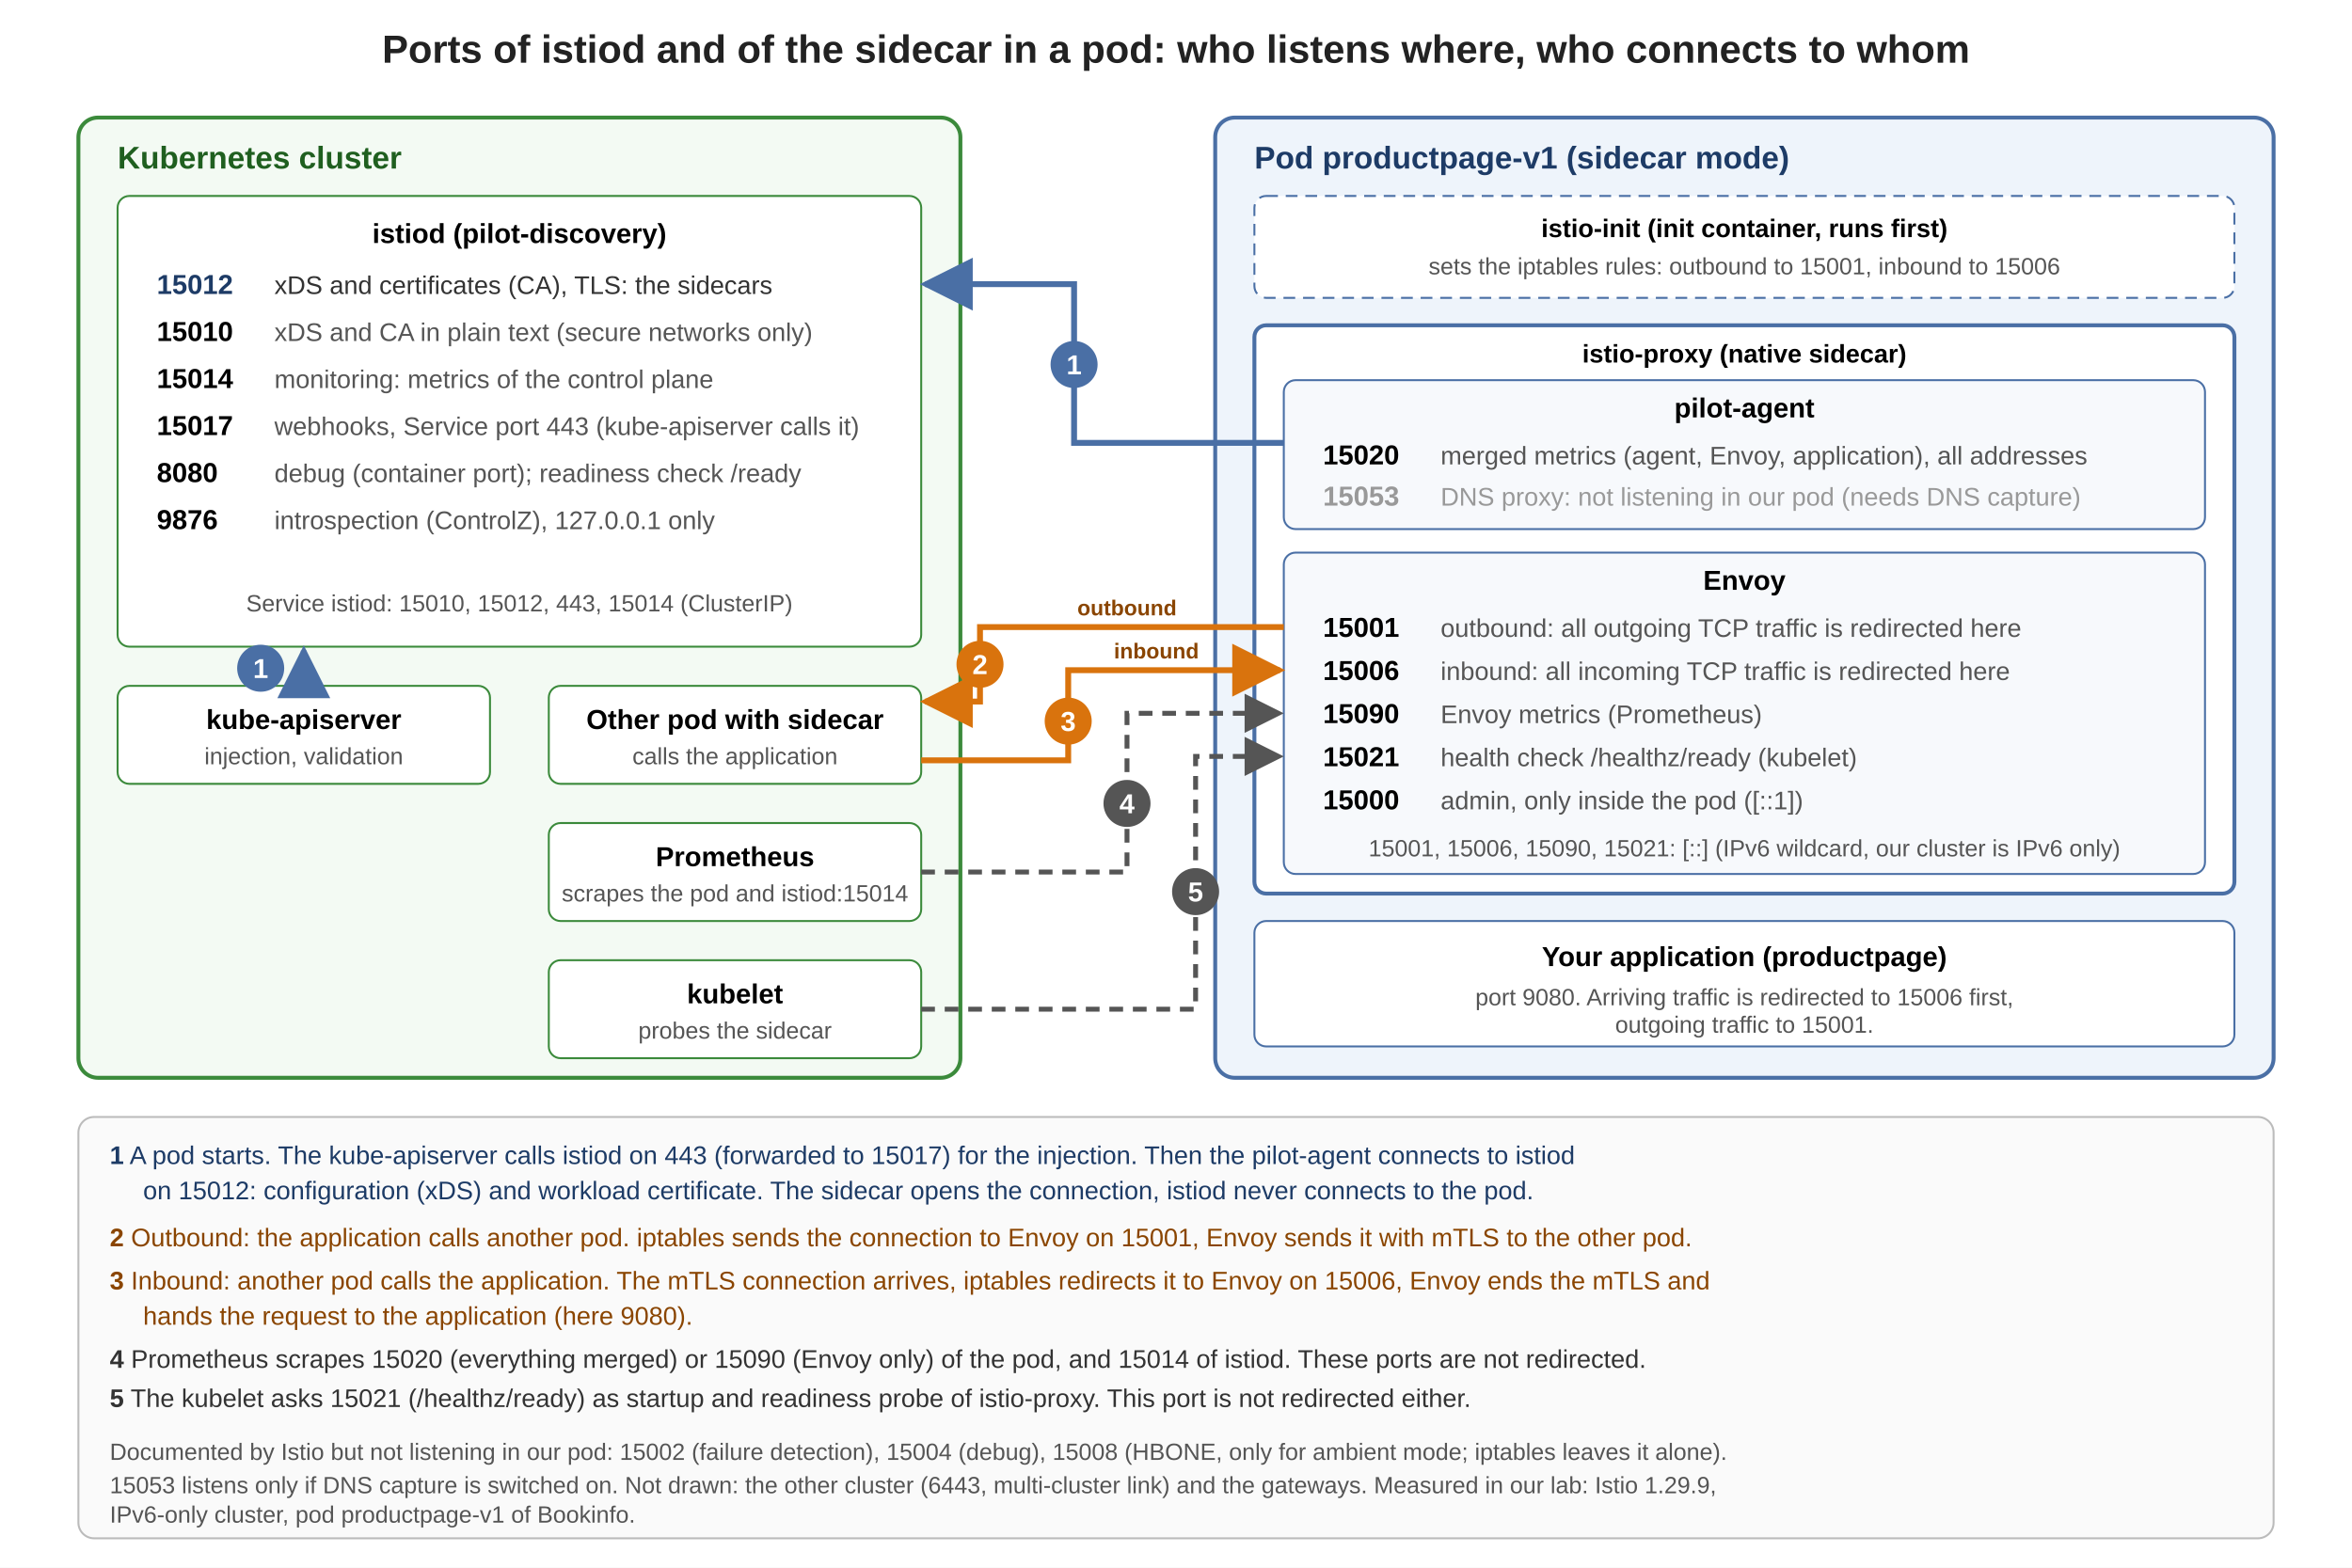
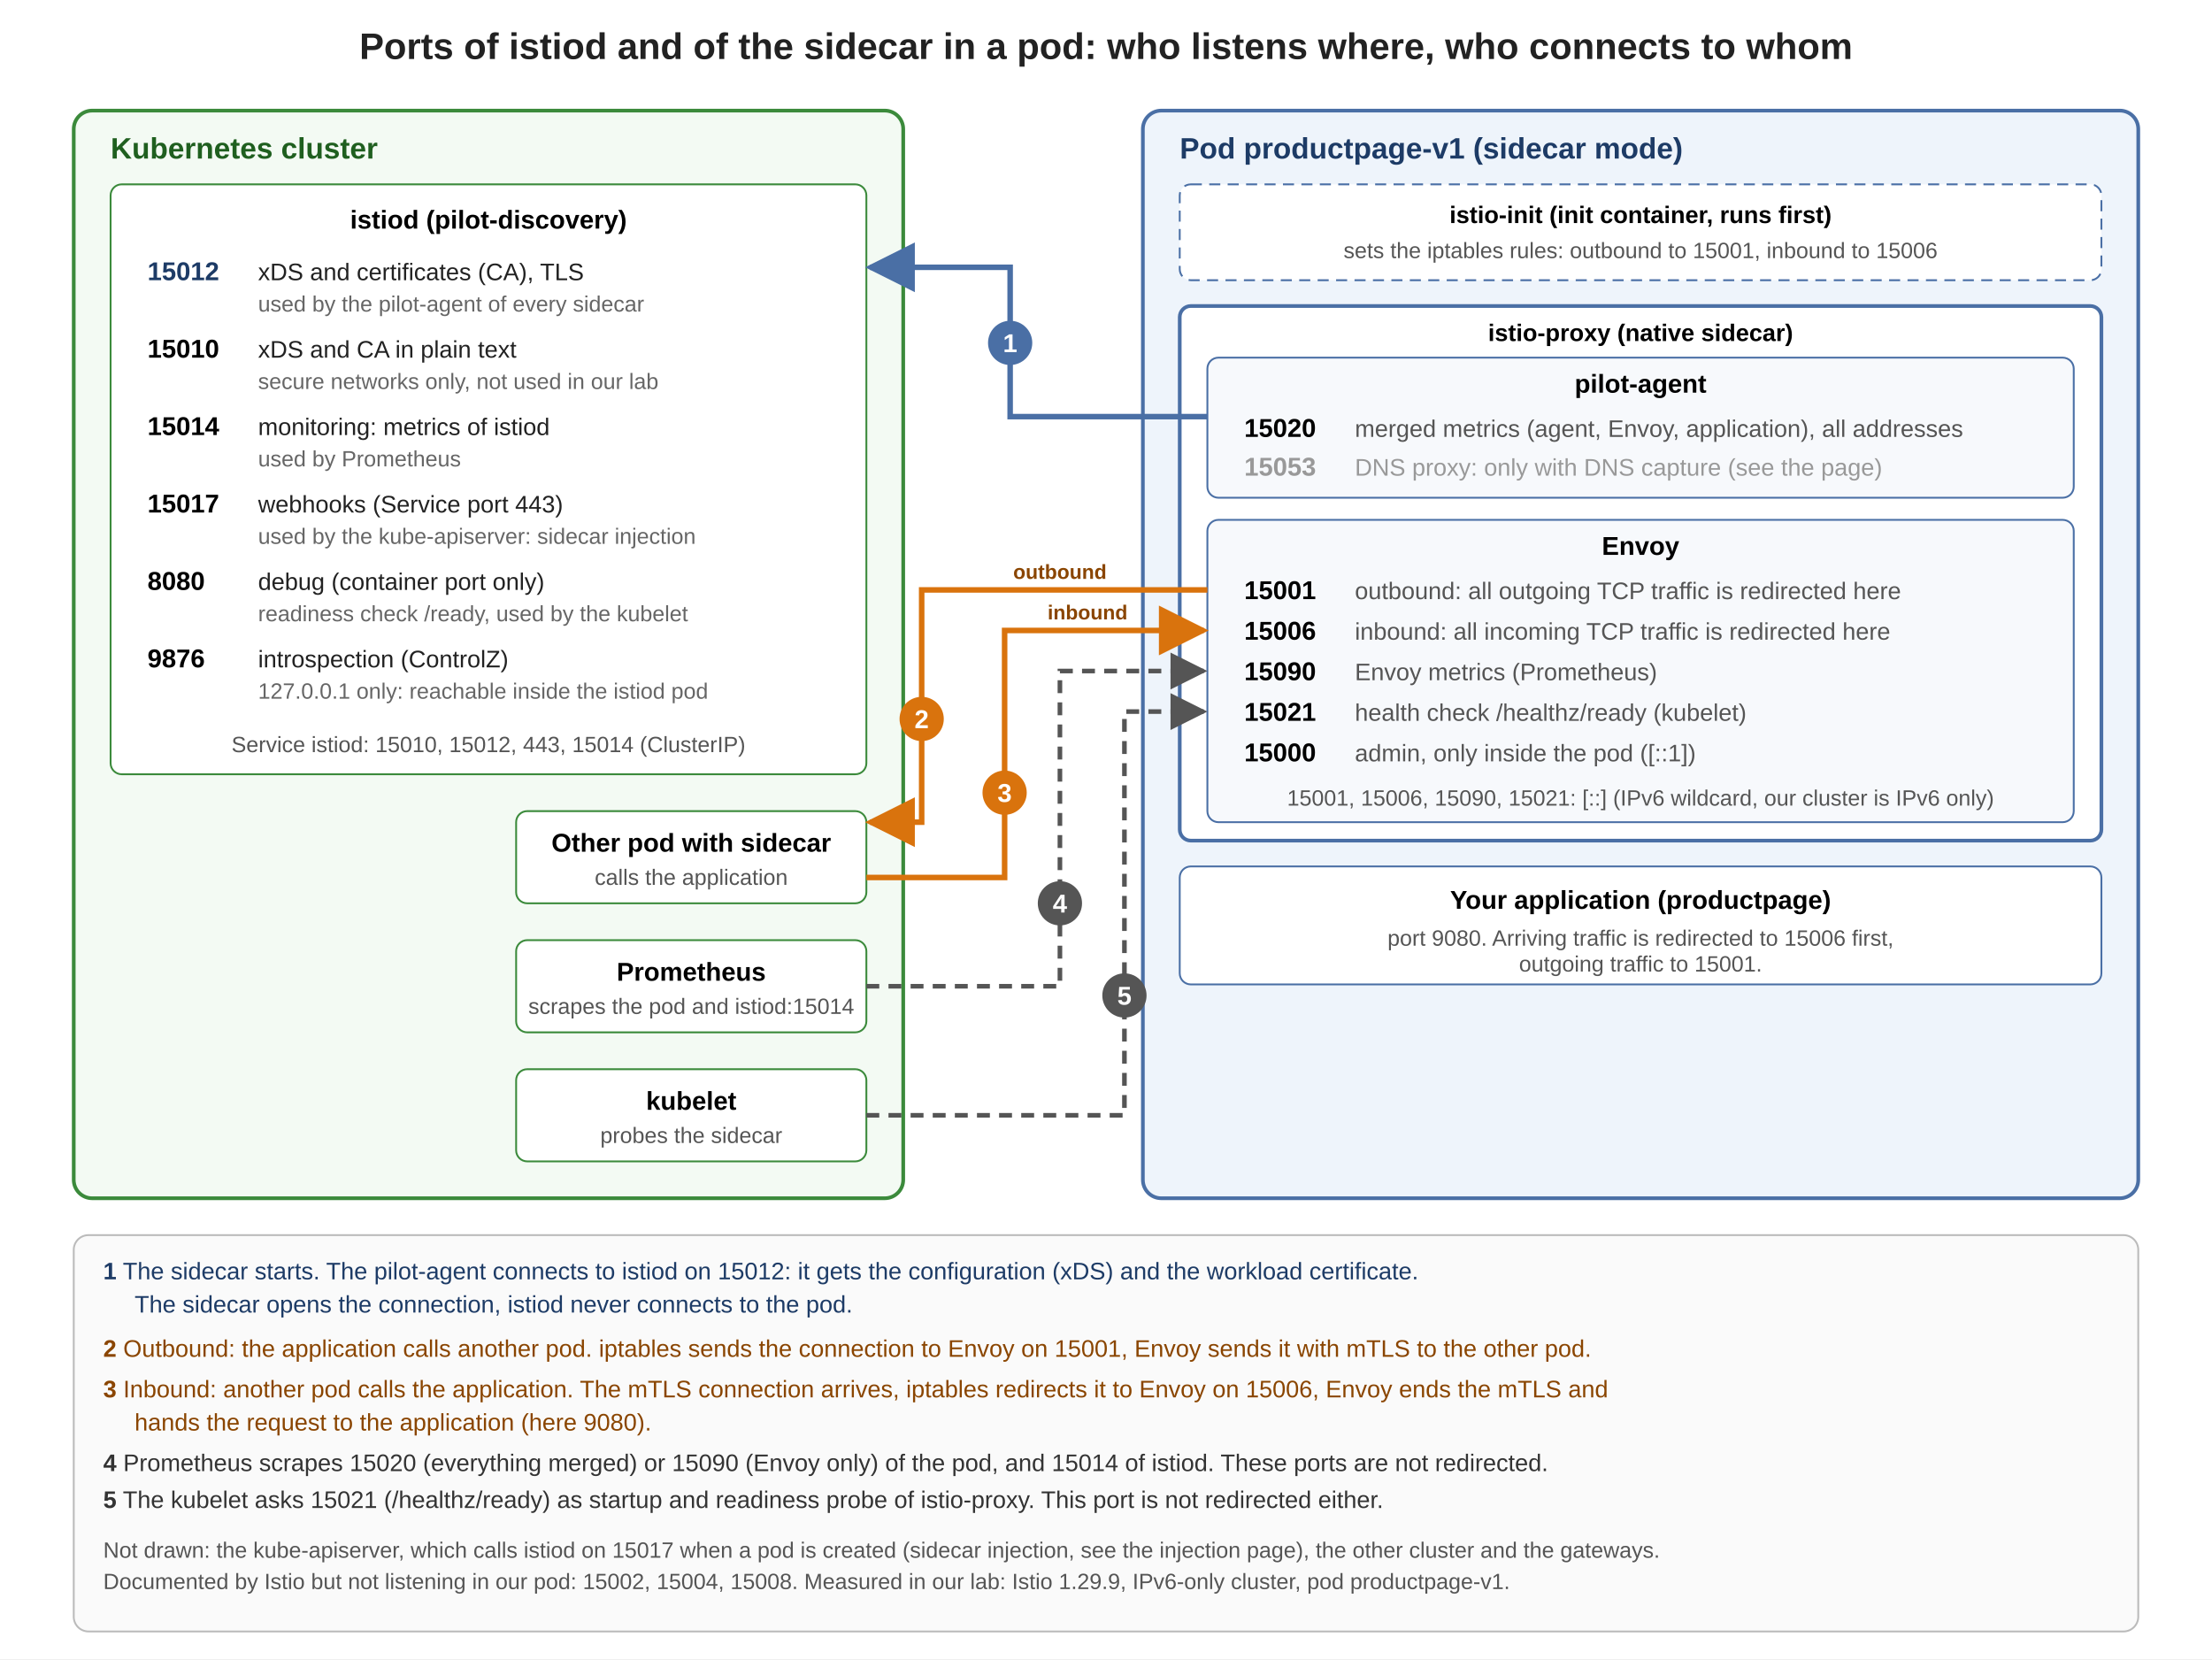
- <svg xmlns="http://www.w3.org/2000/svg" viewBox="0 0 1200 800" width="1200" height="800" font-family="Segoe UI, Arial, sans-serif" font-size="14">
+ <svg xmlns="http://www.w3.org/2000/svg" viewBox="0 0 1200 900" width="1200" height="900" font-family="Segoe UI, Arial, sans-serif" font-size="14">
  <defs>
    <marker id="pg" viewBox="0 0 10 10" refX="9" refY="5" markerWidth="8" markerHeight="8" orient="auto-start-reverse">
      <path d="M0,0 L10,5 L0,10 z" fill="#555" />
    </marker>
    <marker id="po" viewBox="0 0 10 10" refX="9" refY="5" markerWidth="9" markerHeight="9" orient="auto-start-reverse">
      <path d="M0,0 L10,5 L0,10 z" fill="#d9730d" />
    </marker>
    <marker id="pb" viewBox="0 0 10 10" refX="9" refY="5" markerWidth="9" markerHeight="9" orient="auto-start-reverse">
      <path d="M0,0 L10,5 L0,10 z" fill="#4a6fa5" />
    </marker>
  </defs>
-   <rect width="1200" height="800" fill="#ffffff" />
+   <rect width="1200" height="900" fill="#ffffff" />
  <text x="600" y="32" text-anchor="middle" font-size="20" font-weight="bold" fill="#222">Ports of istiod and of the sidecar in a pod: who listens where, who connects to whom</text>
-   <rect x="40" y="60" width="450" height="490" rx="10" fill="#f3faf3" stroke="#3b8a3b" stroke-width="2" />
+   <rect x="40" y="60" width="450" height="590" rx="10" fill="#f3faf3" stroke="#3b8a3b" stroke-width="2" />
  <text x="60" y="86" font-weight="bold" font-size="16" fill="#1f5f1f">Kubernetes cluster</text>
-   <rect x="60" y="100" width="410" height="230" rx="6" fill="#fff" stroke="#3b8a3b" />
+   <rect x="60" y="100" width="410" height="320" rx="6" fill="#fff" stroke="#3b8a3b" />
  <text x="265" y="124" text-anchor="middle" font-weight="bold">istiod (pilot-discovery)</text>
-   <text x="80" y="150" font-weight="bold" fill="#1d3b66">15012</text>
-   <text x="140" y="150" fill="#333" font-size="13">xDS and certificates (CA), TLS: the sidecars</text>
-   <text x="80" y="174" font-weight="bold" fill="#000">15010</text>
-   <text x="140" y="174" fill="#555" font-size="13">xDS and CA in plain text (secure networks only)</text>
-   <text x="80" y="198" font-weight="bold" fill="#000">15014</text>
-   <text x="140" y="198" fill="#555" font-size="13">monitoring: metrics of the control plane</text>
-   <text x="80" y="222" font-weight="bold" fill="#000">15017</text>
-   <text x="140" y="222" fill="#555" font-size="13">webhooks, Service port 443 (kube-apiserver calls it)</text>
-   <text x="80" y="246" font-weight="bold" fill="#000">8080</text>
-   <text x="140" y="246" fill="#555" font-size="13">debug (container port); readiness check /ready</text>
-   <text x="80" y="270" font-weight="bold" fill="#000">9876</text>
-   <text x="140" y="270" fill="#555" font-size="13">introspection (ControlZ), 127.0.0.1 only</text>
-   <text x="265" y="312" text-anchor="middle" fill="#555" font-size="12">Service istiod: 15010, 15012, 443, 15014 (ClusterIP)</text>
-   <rect x="60" y="350" width="190" height="50" rx="6" fill="#fff" stroke="#3b8a3b" />
-   <text x="155" y="372" text-anchor="middle" font-weight="bold">kube-apiserver</text>
-   <text x="155" y="390" text-anchor="middle" fill="#555" font-size="12">injection, validation</text>
-   <rect x="280" y="350" width="190" height="50" rx="6" fill="#fff" stroke="#3b8a3b" />
-   <text x="375" y="372" text-anchor="middle" font-weight="bold">Other pod with sidecar</text>
-   <text x="375" y="390" text-anchor="middle" fill="#555" font-size="12">calls the application</text>
-   <rect x="280" y="420" width="190" height="50" rx="6" fill="#fff" stroke="#3b8a3b" />
-   <text x="375" y="442" text-anchor="middle" font-weight="bold">Prometheus</text>
-   <text x="375" y="460" text-anchor="middle" fill="#555" font-size="12">scrapes the pod and istiod:15014</text>
-   <rect x="280" y="490" width="190" height="50" rx="6" fill="#fff" stroke="#3b8a3b" />
-   <text x="375" y="512" text-anchor="middle" font-weight="bold">kubelet</text>
-   <text x="375" y="530" text-anchor="middle" fill="#555" font-size="12">probes the sidecar</text>
-   <rect x="620" y="60" width="540" height="490" rx="10" fill="#eef4fb" stroke="#4a6fa5" stroke-width="2" />
+   <text x="80" y="152" font-weight="bold" fill="#1d3b66">15012</text>
+   <text x="140" y="152" fill="#222" font-size="13">xDS and certificates (CA), TLS</text>
+   <text x="140" y="169" fill="#666" font-size="12">used by the pilot-agent of every sidecar</text>
+   <text x="80" y="194" font-weight="bold" fill="#000">15010</text>
+   <text x="140" y="194" fill="#222" font-size="13">xDS and CA in plain text</text>
+   <text x="140" y="211" fill="#666" font-size="12">secure networks only, not used in our lab</text>
+   <text x="80" y="236" font-weight="bold" fill="#000">15014</text>
+   <text x="140" y="236" fill="#222" font-size="13">monitoring: metrics of istiod</text>
+   <text x="140" y="253" fill="#666" font-size="12">used by Prometheus</text>
+   <text x="80" y="278" font-weight="bold" fill="#000">15017</text>
+   <text x="140" y="278" fill="#222" font-size="13">webhooks (Service port 443)</text>
+   <text x="140" y="295" fill="#666" font-size="12">used by the kube-apiserver: sidecar injection</text>
+   <text x="80" y="320" font-weight="bold" fill="#000">8080</text>
+   <text x="140" y="320" fill="#222" font-size="13">debug (container port only)</text>
+   <text x="140" y="337" fill="#666" font-size="12">readiness check /ready, used by the kubelet</text>
+   <text x="80" y="362" font-weight="bold" fill="#000">9876</text>
+   <text x="140" y="362" fill="#222" font-size="13">introspection (ControlZ)</text>
+   <text x="140" y="379" fill="#666" font-size="12">127.0.0.1 only: reachable inside the istiod pod</text>
+   <text x="265" y="408" text-anchor="middle" fill="#555" font-size="12">Service istiod: 15010, 15012, 443, 15014 (ClusterIP)</text>
+   <rect x="280" y="440" width="190" height="50" rx="6" fill="#fff" stroke="#3b8a3b" />
+   <text x="375" y="462" text-anchor="middle" font-weight="bold">Other pod with sidecar</text>
+   <text x="375" y="480" text-anchor="middle" fill="#555" font-size="12">calls the application</text>
+   <rect x="280" y="510" width="190" height="50" rx="6" fill="#fff" stroke="#3b8a3b" />
+   <text x="375" y="532" text-anchor="middle" font-weight="bold">Prometheus</text>
+   <text x="375" y="550" text-anchor="middle" fill="#555" font-size="12">scrapes the pod and istiod:15014</text>
+   <rect x="280" y="580" width="190" height="50" rx="6" fill="#fff" stroke="#3b8a3b" />
+   <text x="375" y="602" text-anchor="middle" font-weight="bold">kubelet</text>
+   <text x="375" y="620" text-anchor="middle" fill="#555" font-size="12">probes the sidecar</text>
+   <rect x="620" y="60" width="540" height="590" rx="10" fill="#eef4fb" stroke="#4a6fa5" stroke-width="2" />
  <text x="640" y="86" font-weight="bold" font-size="16" fill="#1d3b66">Pod productpage-v1 (sidecar mode)</text>
  <rect x="640" y="100" width="500" height="52" rx="6" fill="#fff" stroke="#4a6fa5" stroke-dasharray="6 4" />
  <text x="890" y="121" text-anchor="middle" font-weight="bold" font-size="13">istio-init (init container, runs first)</text>
  <text x="890" y="140" text-anchor="middle" fill="#555" font-size="12">sets the iptables rules: outbound to 15001, inbound to 15006</text>
  <rect x="640" y="166" width="500" height="290" rx="6" fill="#fff" stroke="#4a6fa5" stroke-width="2" />
  <text x="890" y="185" text-anchor="middle" font-weight="bold" font-size="13">istio-proxy (native sidecar)</text>
  <rect x="655" y="194" width="470" height="76" rx="6" fill="#f7f9fc" stroke="#4a6fa5" />
  <text x="890" y="213" text-anchor="middle" font-weight="bold">pilot-agent</text>
  <text x="675" y="237" font-weight="bold">15020</text>
  <text x="735" y="237" fill="#555" font-size="13">merged metrics (agent, Envoy, application), all addresses</text>
  <text x="675" y="258" font-weight="bold" fill="#999">15053</text>
-   <text x="735" y="258" fill="#999" font-size="13">DNS proxy: not listening in our pod (needs DNS capture)</text>
+   <text x="735" y="258" fill="#999" font-size="13">DNS proxy: only with DNS capture (see the page)</text>
  <rect x="655" y="282" width="470" height="164" rx="6" fill="#f7f9fc" stroke="#4a6fa5" />
  <text x="890" y="301" text-anchor="middle" font-weight="bold">Envoy</text>
  <text x="675" y="325" font-weight="bold">15001</text>
  <text x="735" y="325" fill="#555" font-size="13">outbound: all outgoing TCP traffic is redirected here</text>
  <text x="675" y="347" font-weight="bold">15006</text>
  <text x="735" y="347" fill="#555" font-size="13">inbound: all incoming TCP traffic is redirected here</text>
  <text x="675" y="369" font-weight="bold">15090</text>
  <text x="735" y="369" fill="#555" font-size="13">Envoy metrics (Prometheus)</text>
  <text x="675" y="391" font-weight="bold">15021</text>
  <text x="735" y="391" fill="#555" font-size="13">health check /healthz/ready (kubelet)</text>
  <text x="675" y="413" font-weight="bold">15000</text>
  <text x="735" y="413" fill="#555" font-size="13">admin, only inside the pod ([::1])</text>
  <text x="890" y="437" text-anchor="middle" fill="#555" font-size="12">15001, 15006, 15090, 15021: [::] (IPv6 wildcard, our cluster is IPv6 only)</text>
  <rect x="640" y="470" width="500" height="64" rx="6" fill="#fff" stroke="#4a6fa5" />
  <text x="890" y="493" text-anchor="middle" font-weight="bold">Your application (productpage)</text>
  <text x="890" y="513" text-anchor="middle" fill="#555" font-size="12">port 9080. Arriving traffic is redirected to 15006 first,</text>
  <text x="890" y="527" text-anchor="middle" fill="#555" font-size="12">outgoing traffic to 15001.</text>
-   <path d="M155,350 L155,332" stroke="#4a6fa5" stroke-width="3" fill="none" marker-end="url(#pb)" />
  <path d="M655,226 L548,226 L548,145 L472,145" stroke="#4a6fa5" stroke-width="3" fill="none" marker-end="url(#pb)" />
-   <path d="M470,388 L545,388 L545,342 L653,342" stroke="#d9730d" stroke-width="3" fill="none" marker-end="url(#po)" />
-   <path d="M655,320 L500,320 L500,358 L472,358" stroke="#d9730d" stroke-width="3" fill="none" marker-end="url(#po)" />
+   <path d="M655,320 L500,320 L500,446 L472,446" stroke="#d9730d" stroke-width="3" fill="none" marker-end="url(#po)" />
+   <path d="M470,476 L545,476 L545,342 L653,342" stroke="#d9730d" stroke-width="3" fill="none" marker-end="url(#po)" />
+   <path d="M470,535 L575,535 L575,364 L653,364" stroke="#555" stroke-width="2.5" stroke-dasharray="7 5" fill="none" marker-end="url(#pg)" />
+   <path d="M470,605 L610,605 L610,386 L653,386" stroke="#555" stroke-width="2.5" stroke-dasharray="7 5" fill="none" marker-end="url(#pg)" />
  <text x="575" y="314" text-anchor="middle" font-size="11" font-weight="bold" fill="#8a4500">outbound</text>
  <text x="590" y="336" text-anchor="middle" font-size="11" font-weight="bold" fill="#8a4500">inbound</text>
-   <path d="M470,445 L575,445 L575,364 L653,364" stroke="#555" stroke-width="2.5" stroke-dasharray="7 5" fill="none" marker-end="url(#pg)" />
-   <path d="M470,515 L610,515 L610,386 L653,386" stroke="#555" stroke-width="2.5" stroke-dasharray="7 5" fill="none" marker-end="url(#pg)" />
-   <circle cx="133" cy="341" r="12" fill="#4a6fa5" />
-   <text x="133" y="346" text-anchor="middle" font-size="14" font-weight="bold" fill="#fff">1</text>
  <circle cx="548" cy="186" r="12" fill="#4a6fa5" />
  <text x="548" y="191" text-anchor="middle" font-size="14" font-weight="bold" fill="#fff">1</text>
-   <circle cx="500" cy="339" r="12" fill="#d9730d" />
-   <text x="500" y="344" text-anchor="middle" font-size="14" font-weight="bold" fill="#fff">2</text>
-   <circle cx="545" cy="368" r="12" fill="#d9730d" />
-   <text x="545" y="373" text-anchor="middle" font-size="14" font-weight="bold" fill="#fff">3</text>
-   <circle cx="575" cy="410" r="12" fill="#555" />
-   <text x="575" y="415" text-anchor="middle" font-size="14" font-weight="bold" fill="#fff">4</text>
-   <circle cx="610" cy="455" r="12" fill="#555" />
-   <text x="610" y="460" text-anchor="middle" font-size="14" font-weight="bold" fill="#fff">5</text>
-   <rect x="40" y="570" width="1120" height="215" rx="8" fill="#fafafa" stroke="#bbb" />
-   <text x="56" y="594" font-size="13" fill="#1d3b66">
-     <tspan font-weight="bold">1</tspan>  A pod starts. The kube-apiserver calls istiod on 443 (forwarded to 15017) for the injection. Then the pilot-agent connects to istiod</text>
-   <text x="73" y="612" font-size="13" fill="#1d3b66">on 15012: configuration (xDS) and workload certificate. The sidecar opens the connection, istiod never connects to the pod.</text>
-   <text x="56" y="636" font-size="13" fill="#8a4500">
+   <circle cx="500" cy="390" r="12" fill="#d9730d" />
+   <text x="500" y="395" text-anchor="middle" font-size="14" font-weight="bold" fill="#fff">2</text>
+   <circle cx="545" cy="430" r="12" fill="#d9730d" />
+   <text x="545" y="435" text-anchor="middle" font-size="14" font-weight="bold" fill="#fff">3</text>
+   <circle cx="575" cy="490" r="12" fill="#555" />
+   <text x="575" y="495" text-anchor="middle" font-size="14" font-weight="bold" fill="#fff">4</text>
+   <circle cx="610" cy="540" r="12" fill="#555" />
+   <text x="610" y="545" text-anchor="middle" font-size="14" font-weight="bold" fill="#fff">5</text>
+   <rect x="40" y="670" width="1120" height="215" rx="8" fill="#fafafa" stroke="#bbb" />
+   <text x="56" y="694" font-size="13" fill="#1d3b66">
+     <tspan font-weight="bold">1</tspan>  The sidecar starts. The pilot-agent connects to istiod on 15012: it gets the configuration (xDS) and the workload certificate.</text>
+   <text x="73" y="712" font-size="13" fill="#1d3b66">The sidecar opens the connection, istiod never connects to the pod.</text>
+   <text x="56" y="736" font-size="13" fill="#8a4500">
    <tspan font-weight="bold">2</tspan>  Outbound: the application calls another pod. iptables sends the connection to Envoy on 15001, Envoy sends it with mTLS to the other pod.</text>
-   <text x="56" y="658" font-size="13" fill="#8a4500">
+   <text x="56" y="758" font-size="13" fill="#8a4500">
    <tspan font-weight="bold">3</tspan>  Inbound: another pod calls the application. The mTLS connection arrives, iptables redirects it to Envoy on 15006, Envoy ends the mTLS and</text>
-   <text x="73" y="676" font-size="13" fill="#8a4500">hands the request to the application (here 9080).</text>
-   <text x="56" y="698" font-size="13" fill="#333">
+   <text x="73" y="776" font-size="13" fill="#8a4500">hands the request to the application (here 9080).</text>
+   <text x="56" y="798" font-size="13" fill="#333">
    <tspan font-weight="bold">4</tspan>  Prometheus scrapes 15020 (everything merged) or 15090 (Envoy only) of the pod, and 15014 of istiod. These ports are not redirected.</text>
-   <text x="56" y="718" font-size="13" fill="#333">
+   <text x="56" y="818" font-size="13" fill="#333">
    <tspan font-weight="bold">5</tspan>  The kubelet asks 15021 (/healthz/ready) as startup and readiness probe of istio-proxy. This port is not redirected either.</text>
-   <text x="56" y="745" font-size="12" fill="#555">Documented by Istio but not listening in our pod: 15002 (failure detection), 15004 (debug), 15008 (HBONE, only for ambient mode; iptables leaves it alone).</text>
-   <text x="56" y="762" font-size="12" fill="#555">15053 listens only if DNS capture is switched on. Not drawn: the other cluster (6443, multi-cluster link) and the gateways. Measured in our lab: Istio 1.29.9,</text>
-   <text x="56" y="777" font-size="12" fill="#555">IPv6-only cluster, pod productpage-v1 of Bookinfo.</text>
+   <text x="56" y="845" font-size="12" fill="#555">Not drawn: the kube-apiserver, which calls istiod on 15017 when a pod is created (sidecar injection, see the injection page), the other cluster and the gateways.</text>
+   <text x="56" y="862" font-size="12" fill="#555">Documented by Istio but not listening in our pod: 15002, 15004, 15008. Measured in our lab: Istio 1.29.9, IPv6-only cluster, pod productpage-v1.</text>
</svg>
